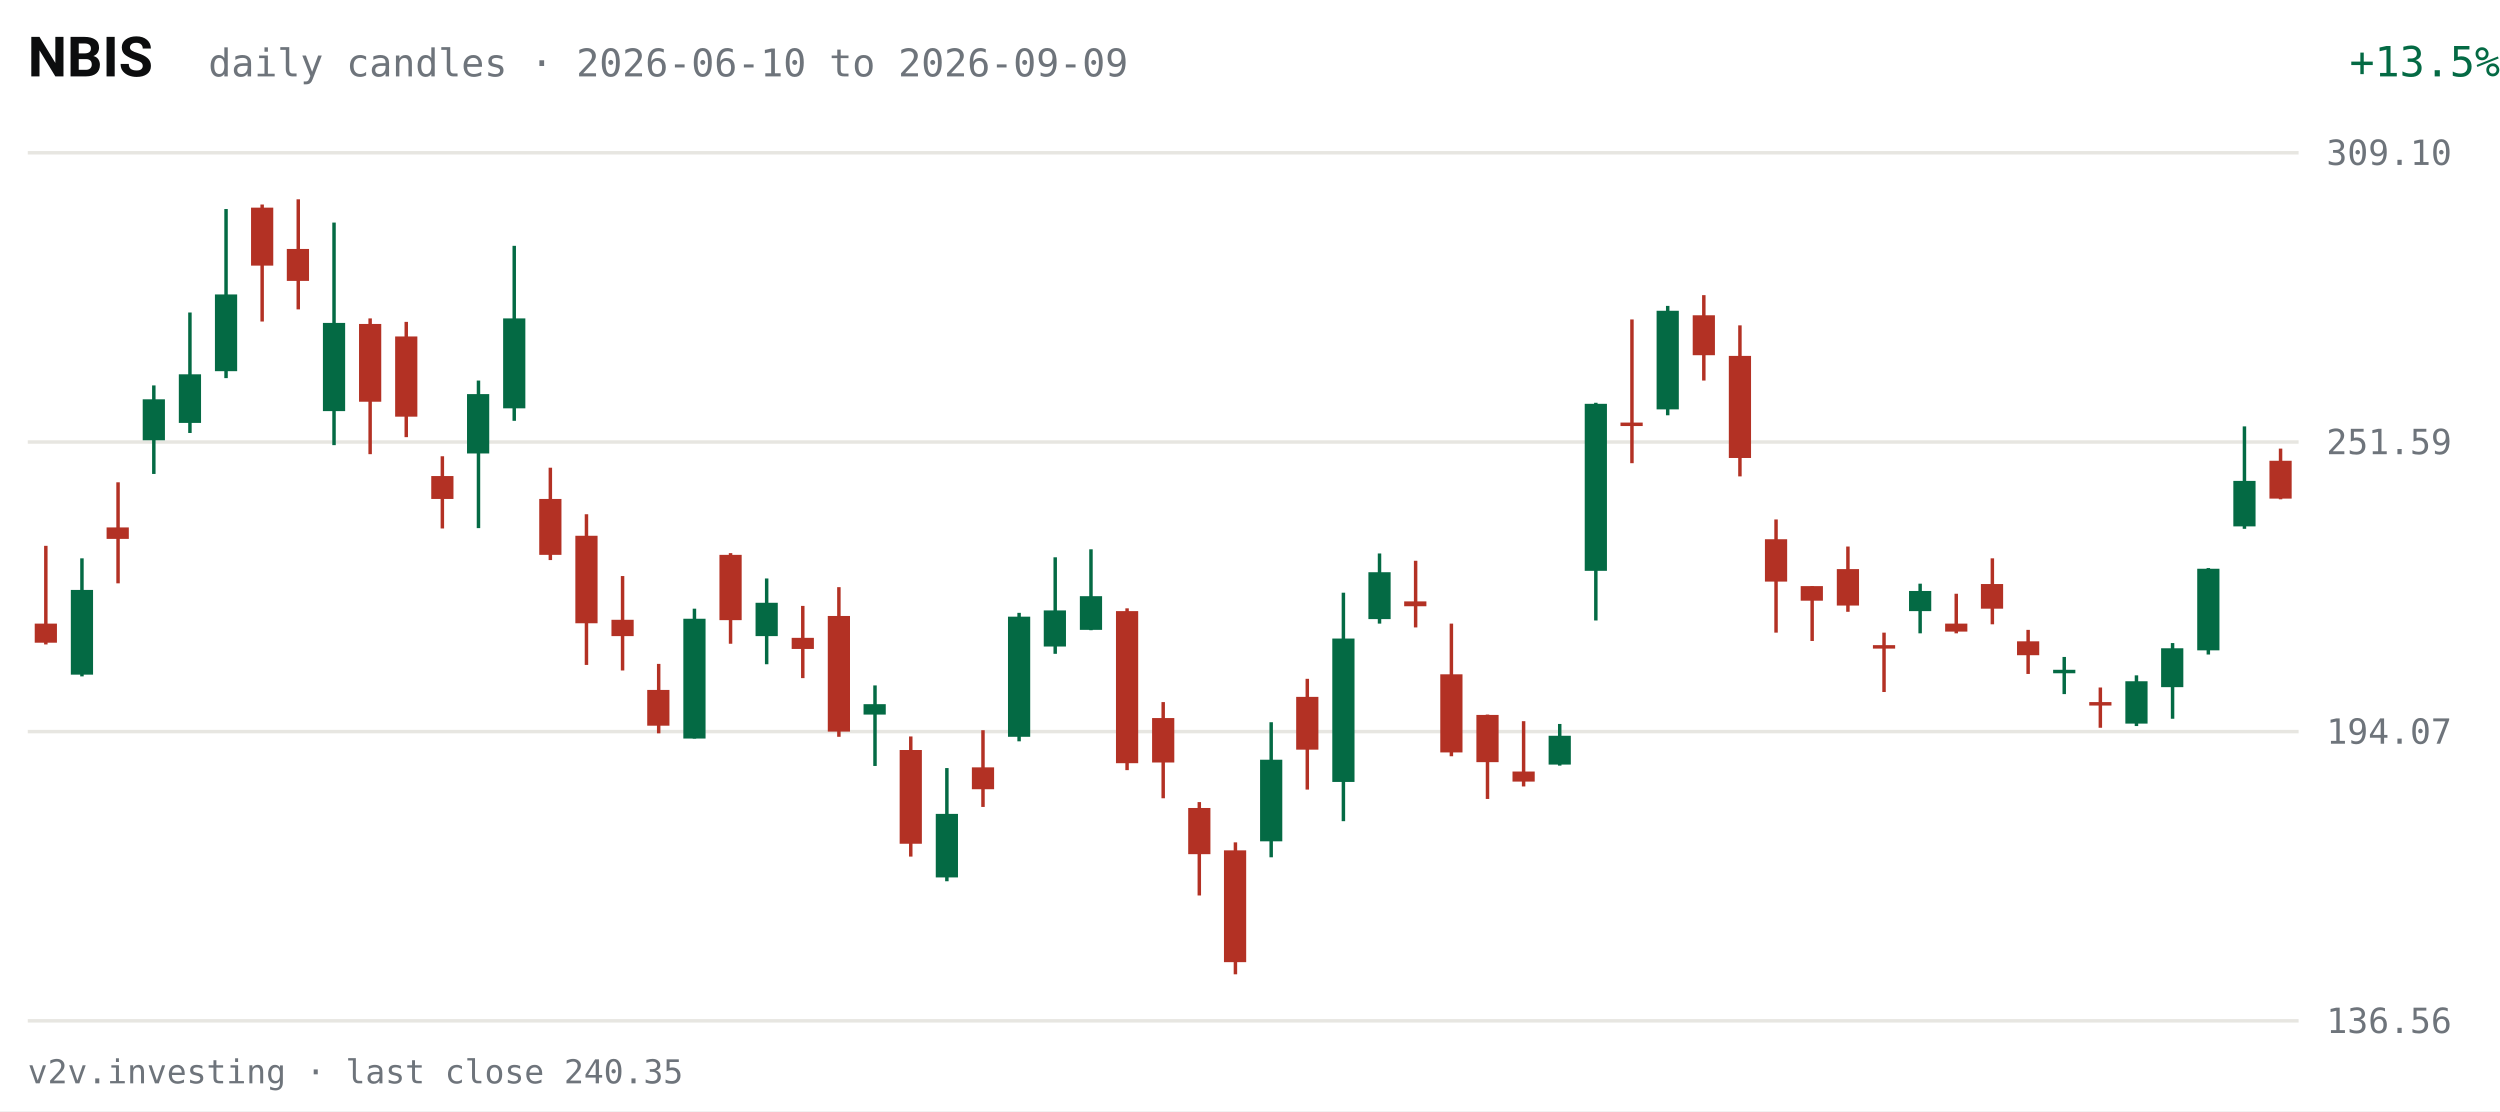
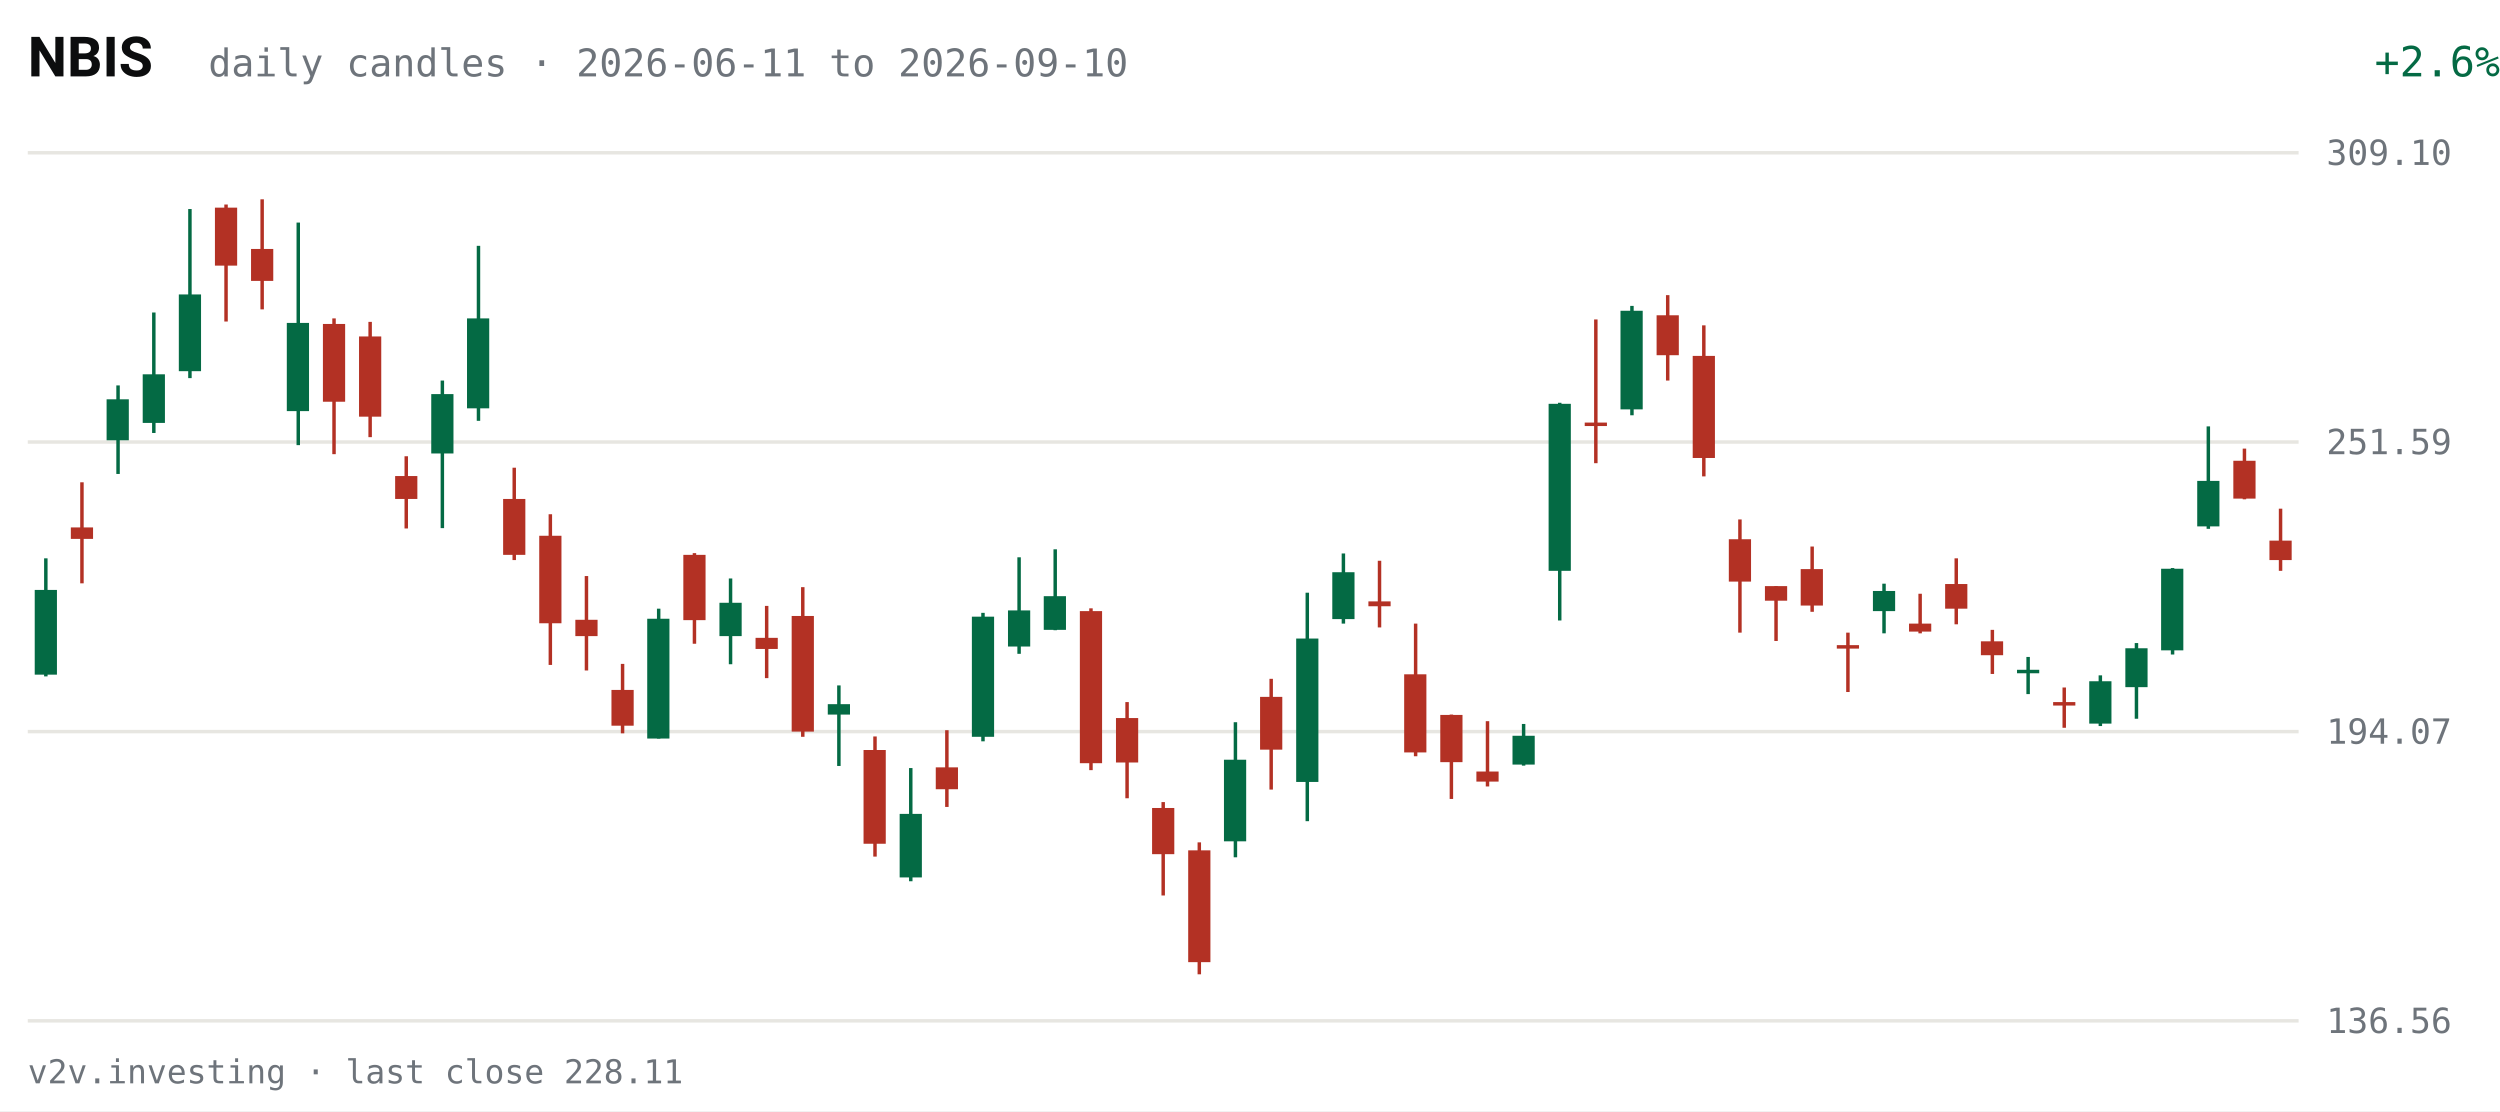
<svg xmlns="http://www.w3.org/2000/svg" viewBox="0 0 720 320" width="720" height="320" role="img" aria-label="NBIS daily candles, last 63 sessions">
  <rect width="720" height="320" fill="#FFFFFF" />
  <text x="8" y="22" fill="#0C0D0E" font-size="16" font-weight="600" font-family="system-ui,-apple-system,Segoe UI,Roboto,sans-serif">NBIS</text>
-   <text x="60" y="22" fill="#6E747B" font-size="11" font-family="ui-monospace,SFMono-Regular,Menlo,Consolas,monospace">daily candles · 2026-06-10 to 2026-09-09</text>
-   <text x="670" y="22" fill="#046A44" font-size="12" text-anchor="end" font-family="ui-monospace,SFMono-Regular,Menlo,Consolas,monospace" transform="translate(50,0)">+13.5%</text>
+   <text x="60" y="22" fill="#6E747B" font-size="11" font-family="ui-monospace,SFMono-Regular,Menlo,Consolas,monospace">daily candles · 2026-06-11 to 2026-09-10</text>
+   <text x="670" y="22" fill="#046A44" font-size="12" text-anchor="end" font-family="ui-monospace,SFMono-Regular,Menlo,Consolas,monospace" transform="translate(50,0)">+2.6%</text>
  <g font-family="ui-monospace,SFMono-Regular,Menlo,Consolas,monospace">
    <line x1="8" y1="294.0" x2="662" y2="294.0" stroke="#E7E6E1" stroke-width="1" />
    <text x="670" y="297.5" fill="#6E747B" font-size="10">136.56</text>
    <line x1="8" y1="210.7" x2="662" y2="210.7" stroke="#E7E6E1" stroke-width="1" />
    <text x="670" y="214.2" fill="#6E747B" font-size="10">194.07</text>
    <line x1="8" y1="127.3" x2="662" y2="127.3" stroke="#E7E6E1" stroke-width="1" />
    <text x="670" y="130.8" fill="#6E747B" font-size="10">251.59</text>
    <line x1="8" y1="44.0" x2="662" y2="44.0" stroke="#E7E6E1" stroke-width="1" />
    <text x="670" y="47.5" fill="#6E747B" font-size="10">309.10</text>
-     <line x1="13.2" y1="157.2" x2="13.2" y2="185.6" stroke="#B33124" stroke-width="1" />
-     <rect x="10.0" y="179.6" width="6.4" height="5.5" fill="#B33124" />
-     <line x1="23.6" y1="160.8" x2="23.6" y2="194.8" stroke="#046A44" stroke-width="1" />
-     <rect x="20.4" y="169.9" width="6.4" height="24.4" fill="#046A44" />
-     <line x1="34.0" y1="138.9" x2="34.0" y2="168.0" stroke="#B33124" stroke-width="1" />
-     <rect x="30.7" y="151.9" width="6.4" height="3.3" fill="#B33124" />
-     <line x1="44.3" y1="111.0" x2="44.3" y2="136.5" stroke="#046A44" stroke-width="1" />
-     <rect x="41.1" y="115.0" width="6.4" height="11.8" fill="#046A44" />
-     <line x1="54.7" y1="90.0" x2="54.7" y2="124.7" stroke="#046A44" stroke-width="1" />
-     <rect x="51.5" y="107.8" width="6.4" height="14.0" fill="#046A44" />
-     <line x1="65.1" y1="60.2" x2="65.1" y2="108.9" stroke="#046A44" stroke-width="1" />
-     <rect x="61.9" y="84.8" width="6.4" height="22.1" fill="#046A44" />
-     <line x1="75.5" y1="58.9" x2="75.5" y2="92.6" stroke="#B33124" stroke-width="1" />
-     <rect x="72.3" y="59.8" width="6.4" height="16.7" fill="#B33124" />
-     <line x1="85.9" y1="57.4" x2="85.9" y2="89.1" stroke="#B33124" stroke-width="1" />
-     <rect x="82.6" y="71.7" width="6.4" height="9.2" fill="#B33124" />
-     <line x1="96.2" y1="64.1" x2="96.2" y2="128.2" stroke="#046A44" stroke-width="1" />
-     <rect x="93.0" y="93.0" width="6.4" height="25.4" fill="#046A44" />
-     <line x1="106.6" y1="91.7" x2="106.6" y2="130.8" stroke="#B33124" stroke-width="1" />
-     <rect x="103.4" y="93.3" width="6.4" height="22.4" fill="#B33124" />
-     <line x1="117.0" y1="92.7" x2="117.0" y2="125.9" stroke="#B33124" stroke-width="1" />
-     <rect x="113.8" y="96.9" width="6.4" height="23.1" fill="#B33124" />
-     <line x1="127.4" y1="131.4" x2="127.4" y2="152.2" stroke="#B33124" stroke-width="1" />
-     <rect x="124.2" y="137.1" width="6.4" height="6.6" fill="#B33124" />
-     <line x1="137.8" y1="109.6" x2="137.8" y2="152.1" stroke="#046A44" stroke-width="1" />
-     <rect x="134.5" y="113.5" width="6.4" height="17.1" fill="#046A44" />
-     <line x1="148.1" y1="70.8" x2="148.1" y2="121.2" stroke="#046A44" stroke-width="1" />
-     <rect x="144.9" y="91.7" width="6.4" height="25.9" fill="#046A44" />
-     <line x1="158.5" y1="134.7" x2="158.5" y2="161.3" stroke="#B33124" stroke-width="1" />
-     <rect x="155.3" y="143.7" width="6.4" height="16.1" fill="#B33124" />
-     <line x1="168.9" y1="148.1" x2="168.9" y2="191.5" stroke="#B33124" stroke-width="1" />
-     <rect x="165.7" y="154.3" width="6.4" height="25.2" fill="#B33124" />
-     <line x1="179.3" y1="165.9" x2="179.3" y2="193.1" stroke="#B33124" stroke-width="1" />
-     <rect x="176.1" y="178.5" width="6.4" height="4.7" fill="#B33124" />
-     <line x1="189.7" y1="191.2" x2="189.7" y2="211.2" stroke="#B33124" stroke-width="1" />
-     <rect x="186.4" y="198.7" width="6.4" height="10.3" fill="#B33124" />
-     <line x1="200.0" y1="175.3" x2="200.0" y2="212.7" stroke="#046A44" stroke-width="1" />
-     <rect x="196.8" y="178.2" width="6.4" height="34.5" fill="#046A44" />
-     <line x1="210.4" y1="159.3" x2="210.4" y2="185.4" stroke="#B33124" stroke-width="1" />
-     <rect x="207.2" y="159.8" width="6.4" height="18.8" fill="#B33124" />
-     <line x1="220.8" y1="166.6" x2="220.8" y2="191.3" stroke="#046A44" stroke-width="1" />
-     <rect x="217.6" y="173.6" width="6.4" height="9.6" fill="#046A44" />
-     <line x1="231.2" y1="174.5" x2="231.2" y2="195.3" stroke="#B33124" stroke-width="1" />
-     <rect x="228.0" y="183.7" width="6.4" height="3.2" fill="#B33124" />
-     <line x1="241.6" y1="169.1" x2="241.6" y2="212.2" stroke="#B33124" stroke-width="1" />
-     <rect x="238.4" y="177.4" width="6.4" height="33.3" fill="#B33124" />
-     <line x1="252.0" y1="197.4" x2="252.0" y2="220.6" stroke="#046A44" stroke-width="1" />
-     <rect x="248.7" y="202.8" width="6.4" height="3.0" fill="#046A44" />
-     <line x1="262.3" y1="212.1" x2="262.3" y2="246.7" stroke="#B33124" stroke-width="1" />
-     <rect x="259.1" y="216.0" width="6.4" height="27.0" fill="#B33124" />
-     <line x1="272.7" y1="221.2" x2="272.7" y2="253.8" stroke="#046A44" stroke-width="1" />
-     <rect x="269.5" y="234.4" width="6.4" height="18.3" fill="#046A44" />
-     <line x1="283.1" y1="210.3" x2="283.1" y2="232.4" stroke="#B33124" stroke-width="1" />
-     <rect x="279.9" y="221.0" width="6.4" height="6.3" fill="#B33124" />
-     <line x1="293.5" y1="176.5" x2="293.5" y2="213.5" stroke="#046A44" stroke-width="1" />
-     <rect x="290.3" y="177.6" width="6.4" height="34.6" fill="#046A44" />
-     <line x1="303.9" y1="160.5" x2="303.9" y2="188.3" stroke="#046A44" stroke-width="1" />
-     <rect x="300.6" y="175.8" width="6.4" height="10.4" fill="#046A44" />
-     <line x1="314.2" y1="158.2" x2="314.2" y2="181.5" stroke="#046A44" stroke-width="1" />
-     <rect x="311.0" y="171.7" width="6.4" height="9.7" fill="#046A44" />
-     <line x1="324.6" y1="175.2" x2="324.6" y2="221.8" stroke="#B33124" stroke-width="1" />
-     <rect x="321.4" y="176.0" width="6.4" height="43.8" fill="#B33124" />
-     <line x1="335.0" y1="202.2" x2="335.0" y2="229.9" stroke="#B33124" stroke-width="1" />
-     <rect x="331.8" y="206.8" width="6.4" height="12.8" fill="#B33124" />
-     <line x1="345.4" y1="231.0" x2="345.4" y2="257.9" stroke="#B33124" stroke-width="1" />
-     <rect x="342.2" y="232.7" width="6.4" height="13.3" fill="#B33124" />
-     <line x1="355.8" y1="242.6" x2="355.8" y2="280.6" stroke="#B33124" stroke-width="1" />
-     <rect x="352.5" y="244.9" width="6.4" height="32.2" fill="#B33124" />
-     <line x1="366.1" y1="208.0" x2="366.1" y2="246.9" stroke="#046A44" stroke-width="1" />
-     <rect x="362.9" y="218.8" width="6.4" height="23.5" fill="#046A44" />
-     <line x1="376.5" y1="195.5" x2="376.5" y2="227.4" stroke="#B33124" stroke-width="1" />
-     <rect x="373.3" y="200.7" width="6.4" height="15.2" fill="#B33124" />
-     <line x1="386.9" y1="170.7" x2="386.9" y2="236.5" stroke="#046A44" stroke-width="1" />
-     <rect x="383.7" y="183.9" width="6.4" height="41.3" fill="#046A44" />
-     <line x1="397.3" y1="159.4" x2="397.3" y2="179.6" stroke="#046A44" stroke-width="1" />
-     <rect x="394.1" y="164.8" width="6.4" height="13.5" fill="#046A44" />
-     <line x1="407.7" y1="161.5" x2="407.7" y2="180.7" stroke="#B33124" stroke-width="1" />
-     <rect x="404.4" y="173.2" width="6.4" height="1.4" fill="#B33124" />
-     <line x1="418.0" y1="179.6" x2="418.0" y2="217.8" stroke="#B33124" stroke-width="1" />
-     <rect x="414.8" y="194.2" width="6.4" height="22.5" fill="#B33124" />
-     <line x1="428.4" y1="205.8" x2="428.4" y2="230.1" stroke="#B33124" stroke-width="1" />
-     <rect x="425.2" y="205.9" width="6.4" height="13.6" fill="#B33124" />
-     <line x1="438.8" y1="207.7" x2="438.8" y2="226.5" stroke="#B33124" stroke-width="1" />
-     <rect x="435.6" y="222.2" width="6.4" height="2.9" fill="#B33124" />
-     <line x1="449.2" y1="208.5" x2="449.2" y2="220.5" stroke="#046A44" stroke-width="1" />
-     <rect x="446.0" y="211.9" width="6.4" height="8.3" fill="#046A44" />
-     <line x1="459.6" y1="116.0" x2="459.6" y2="178.7" stroke="#046A44" stroke-width="1" />
-     <rect x="456.4" y="116.3" width="6.4" height="48.1" fill="#046A44" />
-     <line x1="470.0" y1="92.0" x2="470.0" y2="133.4" stroke="#B33124" stroke-width="1" />
-     <rect x="466.7" y="121.7" width="6.4" height="1.0" fill="#B33124" />
-     <line x1="480.3" y1="88.1" x2="480.3" y2="119.6" stroke="#046A44" stroke-width="1" />
-     <rect x="477.1" y="89.5" width="6.4" height="28.4" fill="#046A44" />
-     <line x1="490.7" y1="85.0" x2="490.7" y2="109.6" stroke="#B33124" stroke-width="1" />
-     <rect x="487.5" y="90.8" width="6.4" height="11.5" fill="#B33124" />
-     <line x1="501.1" y1="93.7" x2="501.1" y2="137.2" stroke="#B33124" stroke-width="1" />
-     <rect x="497.9" y="102.5" width="6.4" height="29.4" fill="#B33124" />
-     <line x1="511.5" y1="149.6" x2="511.5" y2="182.2" stroke="#B33124" stroke-width="1" />
-     <rect x="508.3" y="155.3" width="6.4" height="12.2" fill="#B33124" />
-     <line x1="521.9" y1="168.8" x2="521.9" y2="184.6" stroke="#B33124" stroke-width="1" />
-     <rect x="518.6" y="168.8" width="6.4" height="4.2" fill="#B33124" />
-     <line x1="532.2" y1="157.4" x2="532.2" y2="176.2" stroke="#B33124" stroke-width="1" />
-     <rect x="529.0" y="163.9" width="6.4" height="10.5" fill="#B33124" />
-     <line x1="542.6" y1="182.2" x2="542.6" y2="199.3" stroke="#B33124" stroke-width="1" />
-     <rect x="539.4" y="185.8" width="6.4" height="1.0" fill="#B33124" />
-     <line x1="553.0" y1="168.1" x2="553.0" y2="182.4" stroke="#046A44" stroke-width="1" />
-     <rect x="549.8" y="170.2" width="6.4" height="5.8" fill="#046A44" />
-     <line x1="563.4" y1="171.0" x2="563.4" y2="182.4" stroke="#B33124" stroke-width="1" />
-     <rect x="560.2" y="179.6" width="6.4" height="2.3" fill="#B33124" />
-     <line x1="573.8" y1="160.8" x2="573.8" y2="179.8" stroke="#B33124" stroke-width="1" />
-     <rect x="570.5" y="168.2" width="6.4" height="7.1" fill="#B33124" />
-     <line x1="584.1" y1="181.4" x2="584.1" y2="194.1" stroke="#B33124" stroke-width="1" />
-     <rect x="580.9" y="184.7" width="6.4" height="4.0" fill="#B33124" />
-     <line x1="594.5" y1="189.2" x2="594.5" y2="199.9" stroke="#046A44" stroke-width="1" />
-     <rect x="591.3" y="192.9" width="6.4" height="1.0" fill="#046A44" />
-     <line x1="604.9" y1="198.0" x2="604.9" y2="209.6" stroke="#B33124" stroke-width="1" />
-     <rect x="601.7" y="202.2" width="6.4" height="1.0" fill="#B33124" />
-     <line x1="615.3" y1="194.5" x2="615.3" y2="209.1" stroke="#046A44" stroke-width="1" />
-     <rect x="612.1" y="196.2" width="6.4" height="12.2" fill="#046A44" />
-     <line x1="625.7" y1="185.2" x2="625.7" y2="207.0" stroke="#046A44" stroke-width="1" />
-     <rect x="622.4" y="186.7" width="6.4" height="11.2" fill="#046A44" />
-     <line x1="636.0" y1="163.6" x2="636.0" y2="188.5" stroke="#046A44" stroke-width="1" />
-     <rect x="632.8" y="163.8" width="6.4" height="23.5" fill="#046A44" />
-     <line x1="646.4" y1="122.8" x2="646.4" y2="152.3" stroke="#046A44" stroke-width="1" />
-     <rect x="643.2" y="138.5" width="6.4" height="13.1" fill="#046A44" />
-     <line x1="656.8" y1="129.2" x2="656.8" y2="143.8" stroke="#B33124" stroke-width="1" />
-     <rect x="653.6" y="132.7" width="6.4" height="10.9" fill="#B33124" />
+     <line x1="13.2" y1="160.8" x2="13.2" y2="194.8" stroke="#046A44" stroke-width="1" />
+     <rect x="10.0" y="169.9" width="6.4" height="24.4" fill="#046A44" />
+     <line x1="23.6" y1="138.9" x2="23.6" y2="168.0" stroke="#B33124" stroke-width="1" />
+     <rect x="20.4" y="151.9" width="6.4" height="3.3" fill="#B33124" />
+     <line x1="34.0" y1="111.0" x2="34.0" y2="136.5" stroke="#046A44" stroke-width="1" />
+     <rect x="30.7" y="115.0" width="6.4" height="11.8" fill="#046A44" />
+     <line x1="44.3" y1="90.0" x2="44.3" y2="124.7" stroke="#046A44" stroke-width="1" />
+     <rect x="41.1" y="107.8" width="6.4" height="14.0" fill="#046A44" />
+     <line x1="54.7" y1="60.2" x2="54.7" y2="108.9" stroke="#046A44" stroke-width="1" />
+     <rect x="51.5" y="84.8" width="6.4" height="22.1" fill="#046A44" />
+     <line x1="65.1" y1="58.9" x2="65.1" y2="92.6" stroke="#B33124" stroke-width="1" />
+     <rect x="61.9" y="59.8" width="6.4" height="16.7" fill="#B33124" />
+     <line x1="75.5" y1="57.4" x2="75.5" y2="89.1" stroke="#B33124" stroke-width="1" />
+     <rect x="72.3" y="71.7" width="6.4" height="9.2" fill="#B33124" />
+     <line x1="85.9" y1="64.1" x2="85.9" y2="128.2" stroke="#046A44" stroke-width="1" />
+     <rect x="82.6" y="93.0" width="6.4" height="25.4" fill="#046A44" />
+     <line x1="96.2" y1="91.7" x2="96.2" y2="130.8" stroke="#B33124" stroke-width="1" />
+     <rect x="93.0" y="93.3" width="6.4" height="22.4" fill="#B33124" />
+     <line x1="106.6" y1="92.7" x2="106.6" y2="125.9" stroke="#B33124" stroke-width="1" />
+     <rect x="103.4" y="96.9" width="6.4" height="23.1" fill="#B33124" />
+     <line x1="117.0" y1="131.4" x2="117.0" y2="152.2" stroke="#B33124" stroke-width="1" />
+     <rect x="113.8" y="137.1" width="6.4" height="6.6" fill="#B33124" />
+     <line x1="127.4" y1="109.6" x2="127.4" y2="152.1" stroke="#046A44" stroke-width="1" />
+     <rect x="124.2" y="113.5" width="6.4" height="17.1" fill="#046A44" />
+     <line x1="137.8" y1="70.8" x2="137.8" y2="121.2" stroke="#046A44" stroke-width="1" />
+     <rect x="134.5" y="91.7" width="6.4" height="25.9" fill="#046A44" />
+     <line x1="148.1" y1="134.7" x2="148.1" y2="161.3" stroke="#B33124" stroke-width="1" />
+     <rect x="144.9" y="143.7" width="6.4" height="16.1" fill="#B33124" />
+     <line x1="158.5" y1="148.1" x2="158.5" y2="191.5" stroke="#B33124" stroke-width="1" />
+     <rect x="155.3" y="154.3" width="6.4" height="25.2" fill="#B33124" />
+     <line x1="168.9" y1="165.9" x2="168.9" y2="193.1" stroke="#B33124" stroke-width="1" />
+     <rect x="165.7" y="178.5" width="6.4" height="4.7" fill="#B33124" />
+     <line x1="179.3" y1="191.2" x2="179.3" y2="211.2" stroke="#B33124" stroke-width="1" />
+     <rect x="176.1" y="198.7" width="6.4" height="10.3" fill="#B33124" />
+     <line x1="189.7" y1="175.3" x2="189.7" y2="212.7" stroke="#046A44" stroke-width="1" />
+     <rect x="186.4" y="178.2" width="6.4" height="34.5" fill="#046A44" />
+     <line x1="200.0" y1="159.3" x2="200.0" y2="185.4" stroke="#B33124" stroke-width="1" />
+     <rect x="196.8" y="159.8" width="6.4" height="18.8" fill="#B33124" />
+     <line x1="210.4" y1="166.6" x2="210.4" y2="191.3" stroke="#046A44" stroke-width="1" />
+     <rect x="207.2" y="173.6" width="6.4" height="9.6" fill="#046A44" />
+     <line x1="220.8" y1="174.5" x2="220.8" y2="195.3" stroke="#B33124" stroke-width="1" />
+     <rect x="217.6" y="183.7" width="6.4" height="3.2" fill="#B33124" />
+     <line x1="231.2" y1="169.1" x2="231.2" y2="212.2" stroke="#B33124" stroke-width="1" />
+     <rect x="228.0" y="177.4" width="6.4" height="33.3" fill="#B33124" />
+     <line x1="241.6" y1="197.4" x2="241.6" y2="220.6" stroke="#046A44" stroke-width="1" />
+     <rect x="238.4" y="202.8" width="6.4" height="3.0" fill="#046A44" />
+     <line x1="252.0" y1="212.1" x2="252.0" y2="246.7" stroke="#B33124" stroke-width="1" />
+     <rect x="248.7" y="216.0" width="6.4" height="27.0" fill="#B33124" />
+     <line x1="262.3" y1="221.2" x2="262.3" y2="253.8" stroke="#046A44" stroke-width="1" />
+     <rect x="259.1" y="234.4" width="6.4" height="18.3" fill="#046A44" />
+     <line x1="272.7" y1="210.3" x2="272.7" y2="232.4" stroke="#B33124" stroke-width="1" />
+     <rect x="269.5" y="221.0" width="6.4" height="6.3" fill="#B33124" />
+     <line x1="283.1" y1="176.5" x2="283.1" y2="213.5" stroke="#046A44" stroke-width="1" />
+     <rect x="279.9" y="177.6" width="6.4" height="34.6" fill="#046A44" />
+     <line x1="293.5" y1="160.5" x2="293.5" y2="188.3" stroke="#046A44" stroke-width="1" />
+     <rect x="290.3" y="175.8" width="6.4" height="10.4" fill="#046A44" />
+     <line x1="303.9" y1="158.2" x2="303.9" y2="181.5" stroke="#046A44" stroke-width="1" />
+     <rect x="300.6" y="171.7" width="6.4" height="9.7" fill="#046A44" />
+     <line x1="314.2" y1="175.2" x2="314.2" y2="221.8" stroke="#B33124" stroke-width="1" />
+     <rect x="311.0" y="176.0" width="6.4" height="43.8" fill="#B33124" />
+     <line x1="324.6" y1="202.2" x2="324.6" y2="229.9" stroke="#B33124" stroke-width="1" />
+     <rect x="321.4" y="206.8" width="6.4" height="12.8" fill="#B33124" />
+     <line x1="335.0" y1="231.0" x2="335.0" y2="257.9" stroke="#B33124" stroke-width="1" />
+     <rect x="331.8" y="232.7" width="6.4" height="13.3" fill="#B33124" />
+     <line x1="345.4" y1="242.6" x2="345.4" y2="280.6" stroke="#B33124" stroke-width="1" />
+     <rect x="342.2" y="244.9" width="6.4" height="32.2" fill="#B33124" />
+     <line x1="355.8" y1="208.0" x2="355.8" y2="246.9" stroke="#046A44" stroke-width="1" />
+     <rect x="352.5" y="218.8" width="6.4" height="23.5" fill="#046A44" />
+     <line x1="366.1" y1="195.5" x2="366.1" y2="227.4" stroke="#B33124" stroke-width="1" />
+     <rect x="362.9" y="200.7" width="6.4" height="15.2" fill="#B33124" />
+     <line x1="376.5" y1="170.7" x2="376.5" y2="236.5" stroke="#046A44" stroke-width="1" />
+     <rect x="373.3" y="183.9" width="6.4" height="41.3" fill="#046A44" />
+     <line x1="386.9" y1="159.4" x2="386.9" y2="179.6" stroke="#046A44" stroke-width="1" />
+     <rect x="383.7" y="164.8" width="6.4" height="13.5" fill="#046A44" />
+     <line x1="397.3" y1="161.5" x2="397.3" y2="180.7" stroke="#B33124" stroke-width="1" />
+     <rect x="394.1" y="173.2" width="6.4" height="1.4" fill="#B33124" />
+     <line x1="407.7" y1="179.6" x2="407.7" y2="217.8" stroke="#B33124" stroke-width="1" />
+     <rect x="404.4" y="194.2" width="6.4" height="22.5" fill="#B33124" />
+     <line x1="418.0" y1="205.8" x2="418.0" y2="230.1" stroke="#B33124" stroke-width="1" />
+     <rect x="414.8" y="205.9" width="6.4" height="13.6" fill="#B33124" />
+     <line x1="428.4" y1="207.7" x2="428.4" y2="226.5" stroke="#B33124" stroke-width="1" />
+     <rect x="425.2" y="222.2" width="6.4" height="2.9" fill="#B33124" />
+     <line x1="438.8" y1="208.5" x2="438.8" y2="220.5" stroke="#046A44" stroke-width="1" />
+     <rect x="435.6" y="211.9" width="6.4" height="8.3" fill="#046A44" />
+     <line x1="449.2" y1="116.0" x2="449.2" y2="178.7" stroke="#046A44" stroke-width="1" />
+     <rect x="446.0" y="116.3" width="6.4" height="48.1" fill="#046A44" />
+     <line x1="459.6" y1="92.0" x2="459.6" y2="133.4" stroke="#B33124" stroke-width="1" />
+     <rect x="456.4" y="121.7" width="6.4" height="1.0" fill="#B33124" />
+     <line x1="470.0" y1="88.1" x2="470.0" y2="119.6" stroke="#046A44" stroke-width="1" />
+     <rect x="466.7" y="89.5" width="6.4" height="28.4" fill="#046A44" />
+     <line x1="480.3" y1="85.0" x2="480.3" y2="109.6" stroke="#B33124" stroke-width="1" />
+     <rect x="477.1" y="90.8" width="6.4" height="11.5" fill="#B33124" />
+     <line x1="490.7" y1="93.7" x2="490.7" y2="137.2" stroke="#B33124" stroke-width="1" />
+     <rect x="487.5" y="102.5" width="6.4" height="29.4" fill="#B33124" />
+     <line x1="501.1" y1="149.6" x2="501.1" y2="182.2" stroke="#B33124" stroke-width="1" />
+     <rect x="497.9" y="155.3" width="6.4" height="12.2" fill="#B33124" />
+     <line x1="511.5" y1="168.8" x2="511.5" y2="184.6" stroke="#B33124" stroke-width="1" />
+     <rect x="508.3" y="168.8" width="6.4" height="4.2" fill="#B33124" />
+     <line x1="521.9" y1="157.4" x2="521.9" y2="176.2" stroke="#B33124" stroke-width="1" />
+     <rect x="518.6" y="163.9" width="6.4" height="10.5" fill="#B33124" />
+     <line x1="532.2" y1="182.2" x2="532.2" y2="199.3" stroke="#B33124" stroke-width="1" />
+     <rect x="529.0" y="185.8" width="6.4" height="1.0" fill="#B33124" />
+     <line x1="542.6" y1="168.1" x2="542.6" y2="182.4" stroke="#046A44" stroke-width="1" />
+     <rect x="539.4" y="170.2" width="6.4" height="5.8" fill="#046A44" />
+     <line x1="553.0" y1="171.0" x2="553.0" y2="182.4" stroke="#B33124" stroke-width="1" />
+     <rect x="549.8" y="179.6" width="6.4" height="2.3" fill="#B33124" />
+     <line x1="563.4" y1="160.8" x2="563.4" y2="179.8" stroke="#B33124" stroke-width="1" />
+     <rect x="560.2" y="168.2" width="6.4" height="7.1" fill="#B33124" />
+     <line x1="573.8" y1="181.4" x2="573.8" y2="194.1" stroke="#B33124" stroke-width="1" />
+     <rect x="570.5" y="184.7" width="6.4" height="4.0" fill="#B33124" />
+     <line x1="584.1" y1="189.2" x2="584.1" y2="199.9" stroke="#046A44" stroke-width="1" />
+     <rect x="580.9" y="192.9" width="6.4" height="1.0" fill="#046A44" />
+     <line x1="594.5" y1="198.0" x2="594.5" y2="209.6" stroke="#B33124" stroke-width="1" />
+     <rect x="591.3" y="202.2" width="6.4" height="1.0" fill="#B33124" />
+     <line x1="604.9" y1="194.5" x2="604.9" y2="209.1" stroke="#046A44" stroke-width="1" />
+     <rect x="601.7" y="196.2" width="6.4" height="12.2" fill="#046A44" />
+     <line x1="615.3" y1="185.2" x2="615.3" y2="207.0" stroke="#046A44" stroke-width="1" />
+     <rect x="612.1" y="186.7" width="6.4" height="11.2" fill="#046A44" />
+     <line x1="625.7" y1="163.6" x2="625.7" y2="188.5" stroke="#046A44" stroke-width="1" />
+     <rect x="622.4" y="163.8" width="6.4" height="23.5" fill="#046A44" />
+     <line x1="636.0" y1="122.8" x2="636.0" y2="152.3" stroke="#046A44" stroke-width="1" />
+     <rect x="632.8" y="138.5" width="6.4" height="13.1" fill="#046A44" />
+     <line x1="646.4" y1="129.2" x2="646.4" y2="143.8" stroke="#B33124" stroke-width="1" />
+     <rect x="643.2" y="132.7" width="6.4" height="10.9" fill="#B33124" />
+     <line x1="656.8" y1="146.5" x2="656.8" y2="164.4" stroke="#B33124" stroke-width="1" />
+     <rect x="653.6" y="155.7" width="6.4" height="5.6" fill="#B33124" />
  </g>
-   <text x="8" y="312" fill="#6E747B" font-size="9.5" font-family="ui-monospace,SFMono-Regular,Menlo,Consolas,monospace">v2v.investing · last close 240.35</text>
+   <text x="8" y="312" fill="#6E747B" font-size="9.5" font-family="ui-monospace,SFMono-Regular,Menlo,Consolas,monospace">v2v.investing · last close 228.11</text>
</svg>
